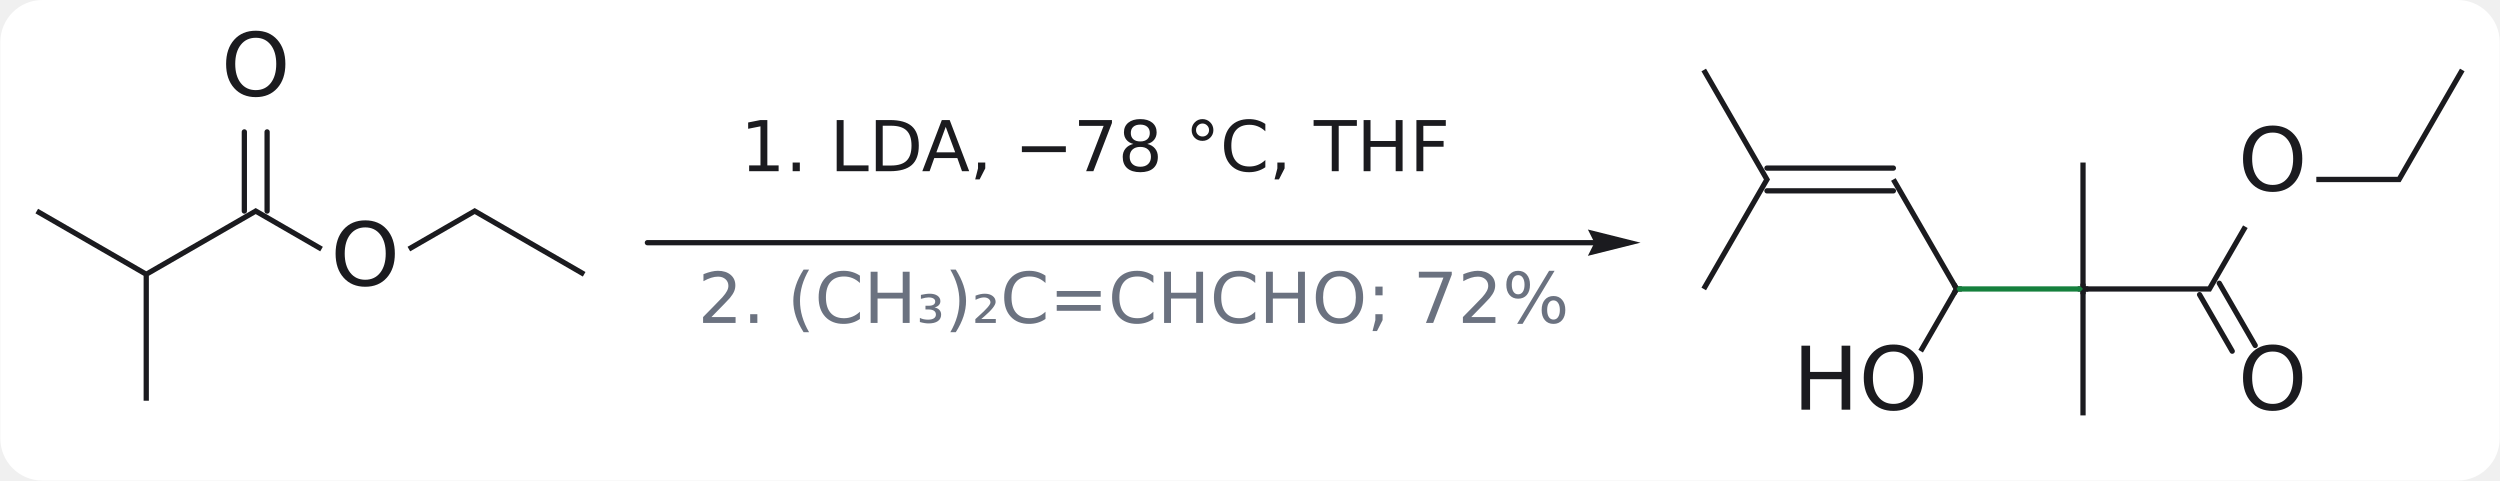
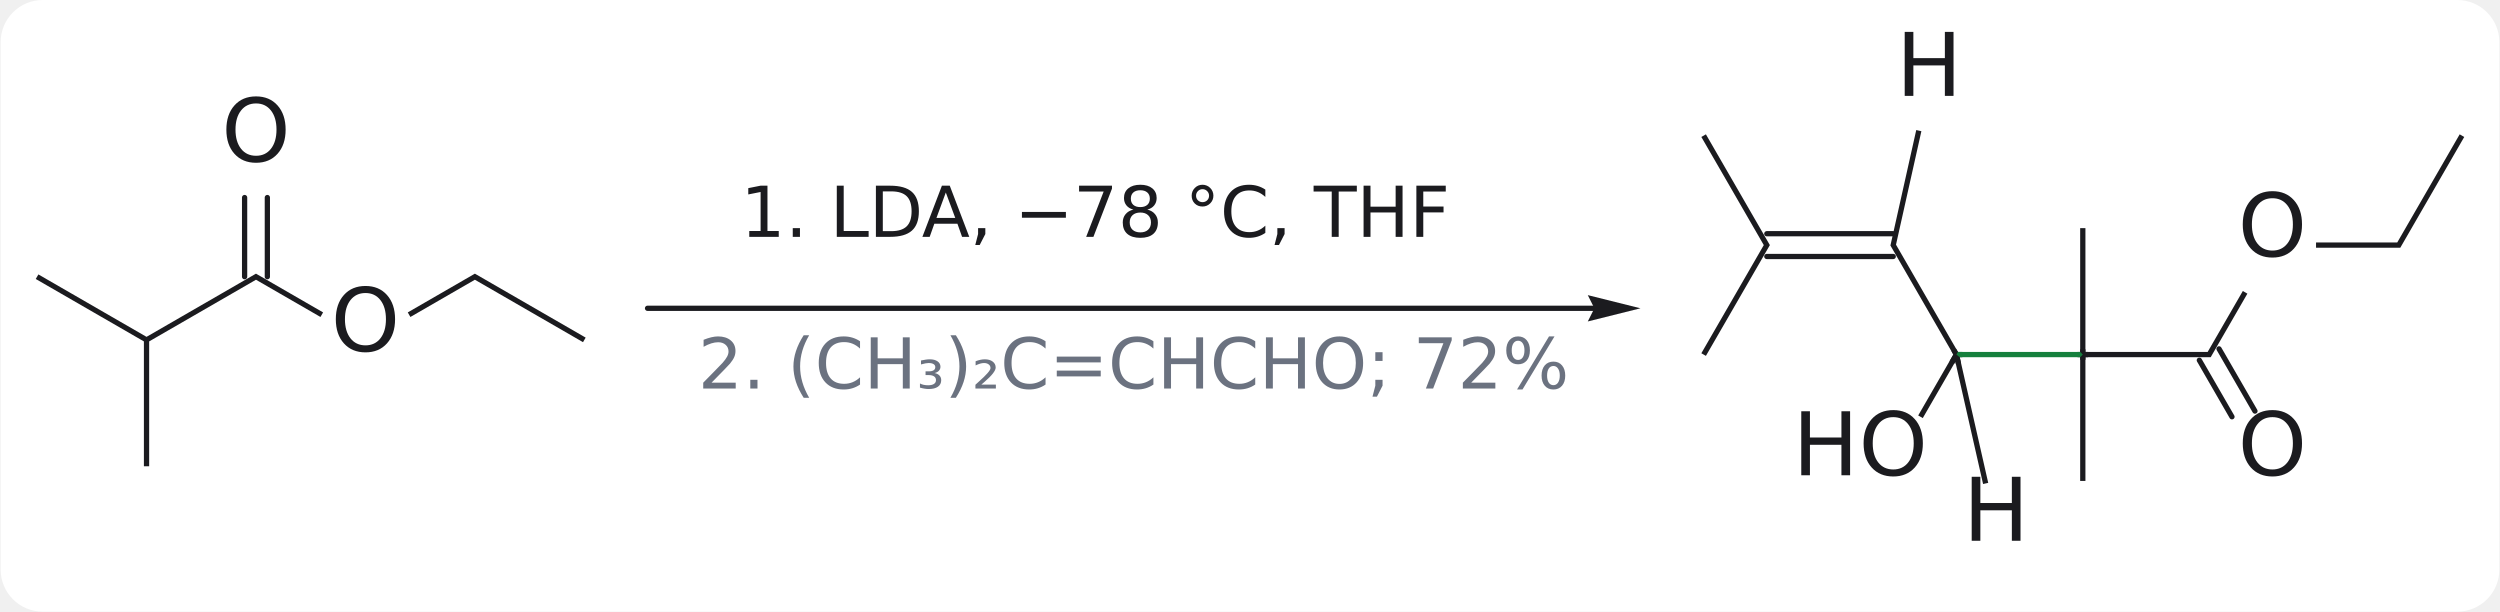
- <svg xmlns="http://www.w3.org/2000/svg" viewBox="-12.104 -80.623 830.341 159.661" width="515" height="99">
+ <svg xmlns="http://www.w3.org/2000/svg" viewBox="-12.104 -102.449 830.341 203.257" width="515" height="126">
  <style>.c-ink.fill{fill:#1b1b1f}.c-ink.stroke{stroke:#1b1b1f}.c-arrow.fill{fill:#c2410c}.c-arrow.stroke{stroke:#c2410c}.c-nu.fill{fill:#1d4ed8}.c-nu.stroke{stroke:#1d4ed8}.c-el.fill{fill:#b91c1c}.c-el.stroke{stroke:#b91c1c}.c-good.fill{fill:#15803d}.c-good.stroke{stroke:#15803d}.c-muted.fill{fill:#6b7280}.c-muted.stroke{stroke:#6b7280}.card{fill:#ffffff}@media (prefers-color-scheme: dark){.c-ink.fill{fill:#e6e6ea}.c-ink.stroke{stroke:#e6e6ea}.c-arrow.fill{fill:#ff9f5a}.c-arrow.stroke{stroke:#ff9f5a}.c-nu.fill{fill:#8ab4ff}.c-nu.stroke{stroke:#8ab4ff}.c-el.fill{fill:#ff8a8a}.c-el.stroke{stroke:#ff8a8a}.c-good.fill{fill:#6ee7a0}.c-good.stroke{stroke:#6ee7a0}.c-muted.fill{fill:#9ca3af}.c-muted.stroke{stroke:#9ca3af}.card{fill:#1e1e1e}}</style>
-   <rect class="card" x="-12.104" y="-80.623" width="830.341" height="159.661" rx="14" />
+   <rect class="card" x="-12.104" y="-102.449" width="830.341" height="203.257" rx="14" />
  <line class="c-ink stroke" x1="68.964" y1="-10.5" x2="68.964" y2="-36.803" stroke-width="1.75" stroke-linecap="round" />
  <line class="c-ink stroke" x1="76.524" y1="-10.5" x2="76.524" y2="-36.803" stroke-width="1.75" stroke-linecap="round" />
  <line class="c-ink stroke" x1="574.812" y1="-24.78" x2="616.812" y2="-24.78" stroke-width="1.75" stroke-linecap="round" />
  <line class="c-ink stroke" x1="574.812" y1="-17.22" x2="616.812" y2="-17.22" stroke-width="1.75" stroke-linecap="round" />
  <line class="c-ink stroke" x1="725.086" y1="13.482" x2="737.023" y2="34.157" stroke-width="1.75" stroke-linecap="round" />
  <line class="c-ink stroke" x1="718.538" y1="17.262" x2="729.384" y2="36.047" stroke-width="1.75" stroke-linecap="round" />
-   <path class="c-ink fill stroke" d="M638.317 14.497 L637.695 13.419 L636.179 14.294 L636.802 15.372 L637.812 15.372 Z M636.802 15.372 L636.179 16.45 L637.695 17.325 L638.317 16.247 L637.812 15.372 Z M638.317 16.247 L639.562 16.247 L639.562 14.497 L638.317 14.497 L637.812 15.372 Z " stroke-width="0" stroke-linecap="round" stroke-linejoin="round" />
+   <path class="c-ink fill stroke" d="M638.317 14.497 L637.695 13.419 L636.179 14.294 L636.802 15.372 L637.812 15.372 Z M636.802 15.372 L635.5 17.627 L637.015 18.502 L637.453 17.744 L637.812 15.372 Z M638.908 16.247 L639.783 16.247 L639.783 14.497 L638.317 14.497 L637.812 15.372 Z M637.453 17.744 L637.646 18.597 L639.353 18.21 L638.908 16.247 L637.812 15.372 Z " stroke-width="0" stroke-linecap="round" stroke-linejoin="round" />
  <path class="c-ink fill stroke" d="M678.937 14.497 L678.062 14.497 L678.062 16.247 L678.937 16.247 L679.812 15.372 Z M678.937 16.247 L678.937 17.122 L680.687 17.122 L680.687 16.247 L679.812 15.372 Z M680.687 14.497 L680.687 13.622 L678.937 13.622 L678.937 14.497 L679.812 15.372 Z M680.687 16.247 L681.562 16.247 L681.562 14.497 L680.687 14.497 L679.812 15.372 Z " stroke-width="0" stroke-linecap="round" stroke-linejoin="round" />
-   <path class="c-ink fill stroke" d="M-0.438 -9.742 L35.497 11.005 L36.372 10.5 L36.372 9.49 L0.438 -11.258 Z M35.497 11.005 L35.497 52.5 L37.247 52.5 L37.247 11.005 L36.372 10.5 Z M37.247 11.005 L72.744 -9.49 L72.744 -11.51 L36.372 9.49 L36.372 10.5 Z M72.744 -9.49 L94.171 2.882 L95.046 1.366 L72.744 -11.51 Z M124.061 2.882 L145.488 -9.49 L145.488 -11.51 L123.186 1.366 Z M145.488 -9.49 L181.422 11.258 L182.298 9.742 L145.488 -11.51 Z M553.054 -56.934 L573.802 -21 L575.822 -21 L554.57 -57.81 Z M573.802 -21 L553.054 14.934 L554.57 15.81 L575.822 -21 Z M616.054 -20.562 L636.802 15.372 L637.812 15.372 L638.317 14.497 L617.57 -21.438 Z M636.802 15.372 L625.117 35.61 L626.633 36.485 L638.317 16.247 L637.812 15.372 Z M678.937 16.247 L678.937 57.372 L680.687 57.372 L680.687 16.247 L679.812 15.372 Z M680.687 14.497 L680.687 -26.628 L678.937 -26.628 L678.937 14.497 L679.812 15.372 Z M680.687 16.247 L722.317 16.247 L721.307 14.497 L680.687 14.497 L679.812 15.372 Z M722.317 16.247 L734.507 -4.866 L732.991 -5.741 L721.307 14.497 Z M757.32 -20.125 L785.317 -20.125 L784.307 -21.875 L757.32 -21.875 Z M785.317 -20.125 L806.57 -56.934 L805.054 -57.81 L784.307 -21.875 Z " stroke-width="0" stroke-linecap="round" stroke-linejoin="round" />
-   <path class="c-good fill stroke" d="M638.317 16.247 L678.937 16.247 L679.812 15.372 L678.937 14.497 L638.317 14.497 L637.812 15.372 Z " stroke-width="0" stroke-linecap="round" stroke-linejoin="round" />
+   <path class="c-ink fill stroke" d="M-0.438 -9.742 L35.497 11.005 L36.372 10.5 L36.372 9.49 L0.438 -11.258 Z M35.497 11.005 L35.497 52.5 L37.247 52.5 L37.247 11.005 L36.372 10.5 Z M37.247 11.005 L72.744 -9.49 L72.744 -11.51 L36.372 9.49 L36.372 10.5 Z M72.744 -9.49 L94.171 2.882 L95.046 1.366 L72.744 -11.51 Z M124.061 2.882 L145.488 -9.49 L145.488 -11.51 L123.186 1.366 Z M145.488 -9.49 L181.422 11.258 L182.298 9.742 L145.488 -11.51 Z M553.054 -56.934 L573.802 -21 L575.822 -21 L554.57 -57.81 Z M573.802 -21 L553.054 14.934 L554.57 15.81 L575.822 -21 Z M615.884 -20.858 L636.802 15.372 L637.812 15.372 L638.317 14.497 L617.74 -21.142 Z M636.802 15.372 L625.117 35.61 L626.633 36.485 L637.453 17.744 L637.812 15.372 Z M678.937 16.247 L678.937 57.372 L680.687 57.372 L680.687 16.247 L679.812 15.372 Z M680.687 14.497 L680.687 -26.628 L678.937 -26.628 L678.937 14.497 L679.812 15.372 Z M680.687 16.247 L722.317 16.247 L721.307 14.497 L680.687 14.497 L679.812 15.372 Z M722.317 16.247 L734.507 -4.866 L732.991 -5.741 L721.307 14.497 Z M757.32 -20.125 L785.317 -20.125 L784.307 -21.875 L757.32 -21.875 Z M785.317 -20.125 L806.57 -56.934 L805.054 -57.81 L784.307 -21.875 Z M617.74 -21.142 L626.173 -58.851 L624.465 -59.233 L615.884 -20.858 Z M637.453 17.744 L646.676 58.396 L648.383 58.008 L638.908 16.247 L637.812 15.372 Z " stroke-width="0" stroke-linecap="round" stroke-linejoin="round" />
+   <path class="c-good fill stroke" d="M638.908 16.247 L678.937 16.247 L679.812 15.372 L678.937 14.497 L638.317 14.497 L637.812 15.372 Z " stroke-width="0" stroke-linecap="round" stroke-linejoin="round" />
  <text class="c-ink fill" xml:space="preserve" x="61.265" y="-68.956" font-family="DejaVu Sans, Noto Sans CJK KR, Noto Sans CJK JP, sans-serif" font-size="29.167" font-weight="normal" font-style="normal" text-decoration="none" dominant-baseline="text-before-edge">O</text>
  <text class="c-ink fill" xml:space="preserve" x="97.637" y="-5.956" font-family="DejaVu Sans, Noto Sans CJK KR, Noto Sans CJK JP, sans-serif" font-size="29.167" font-weight="normal" font-style="normal" text-decoration="none" dominant-baseline="text-before-edge">O</text>
  <text class="c-ink fill" xml:space="preserve" x="605.333" y="35.288" font-family="DejaVu Sans, Noto Sans CJK KR, Noto Sans CJK JP, sans-serif" font-size="29.167" font-weight="normal" font-style="normal" text-decoration="none" dominant-baseline="text-before-edge">O</text>
  <text class="c-ink fill" xml:space="preserve" x="583.401" y="35.288" font-family="DejaVu Sans, Noto Sans CJK KR, Noto Sans CJK JP, sans-serif" font-size="29.167" font-weight="normal" font-style="normal" text-decoration="none" dominant-baseline="text-before-edge">H</text>
  <text class="c-ink fill" xml:space="preserve" x="731.333" y="35.288" font-family="DejaVu Sans, Noto Sans CJK KR, Noto Sans CJK JP, sans-serif" font-size="29.167" font-weight="normal" font-style="normal" text-decoration="none" dominant-baseline="text-before-edge">O</text>
  <text class="c-ink fill" xml:space="preserve" x="731.333" y="-37.456" font-family="DejaVu Sans, Noto Sans CJK KR, Noto Sans CJK JP, sans-serif" font-size="29.167" font-weight="normal" font-style="normal" text-decoration="none" dominant-baseline="text-before-edge">O</text>
+   <text class="c-ink fill" xml:space="preserve" x="617.774" y="-90.782" font-family="DejaVu Sans, Noto Sans CJK KR, Noto Sans CJK JP, sans-serif" font-size="29.167" font-weight="normal" font-style="normal" text-decoration="none" dominant-baseline="text-before-edge">H</text>
+   <text class="c-ink fill" xml:space="preserve" x="640.034" y="57.058" font-family="DejaVu Sans, Noto Sans CJK KR, Noto Sans CJK JP, sans-serif" font-size="29.167" font-weight="normal" font-style="normal" text-decoration="none" dominant-baseline="text-before-edge">H</text>
  <path class="c-ink stroke" d="M202.865 0 L528.442 0 " fill="none" stroke-width="1.75" stroke-linecap="round" stroke-linejoin="round" />
  <path class="c-ink fill stroke" d="M532.817 0 L515.317 -4.375 L517.505 0 L515.317 4.375 Z " stroke-width="0" stroke-linecap="round" stroke-linejoin="round" />
  <text class="c-ink fill" xml:space="preserve" x="233.777" y="-39.9" font-family="DejaVu Sans, Noto Sans CJK KR, Noto Sans CJK JP, sans-serif" font-size="23.333" font-weight="normal" font-style="normal" text-decoration="none" dominant-baseline="text-before-edge">1. LDA, −78 °C, THF</text>
  <text class="c-muted fill" xml:space="preserve" x="219.665" y="10.5" font-family="DejaVu Sans, Noto Sans CJK KR, Noto Sans CJK JP, sans-serif" font-size="23.333" font-weight="normal" font-style="normal" text-decoration="none" dominant-baseline="text-before-edge">2. (CH₃)₂C=CHCHO; 72%</text>
</svg>
